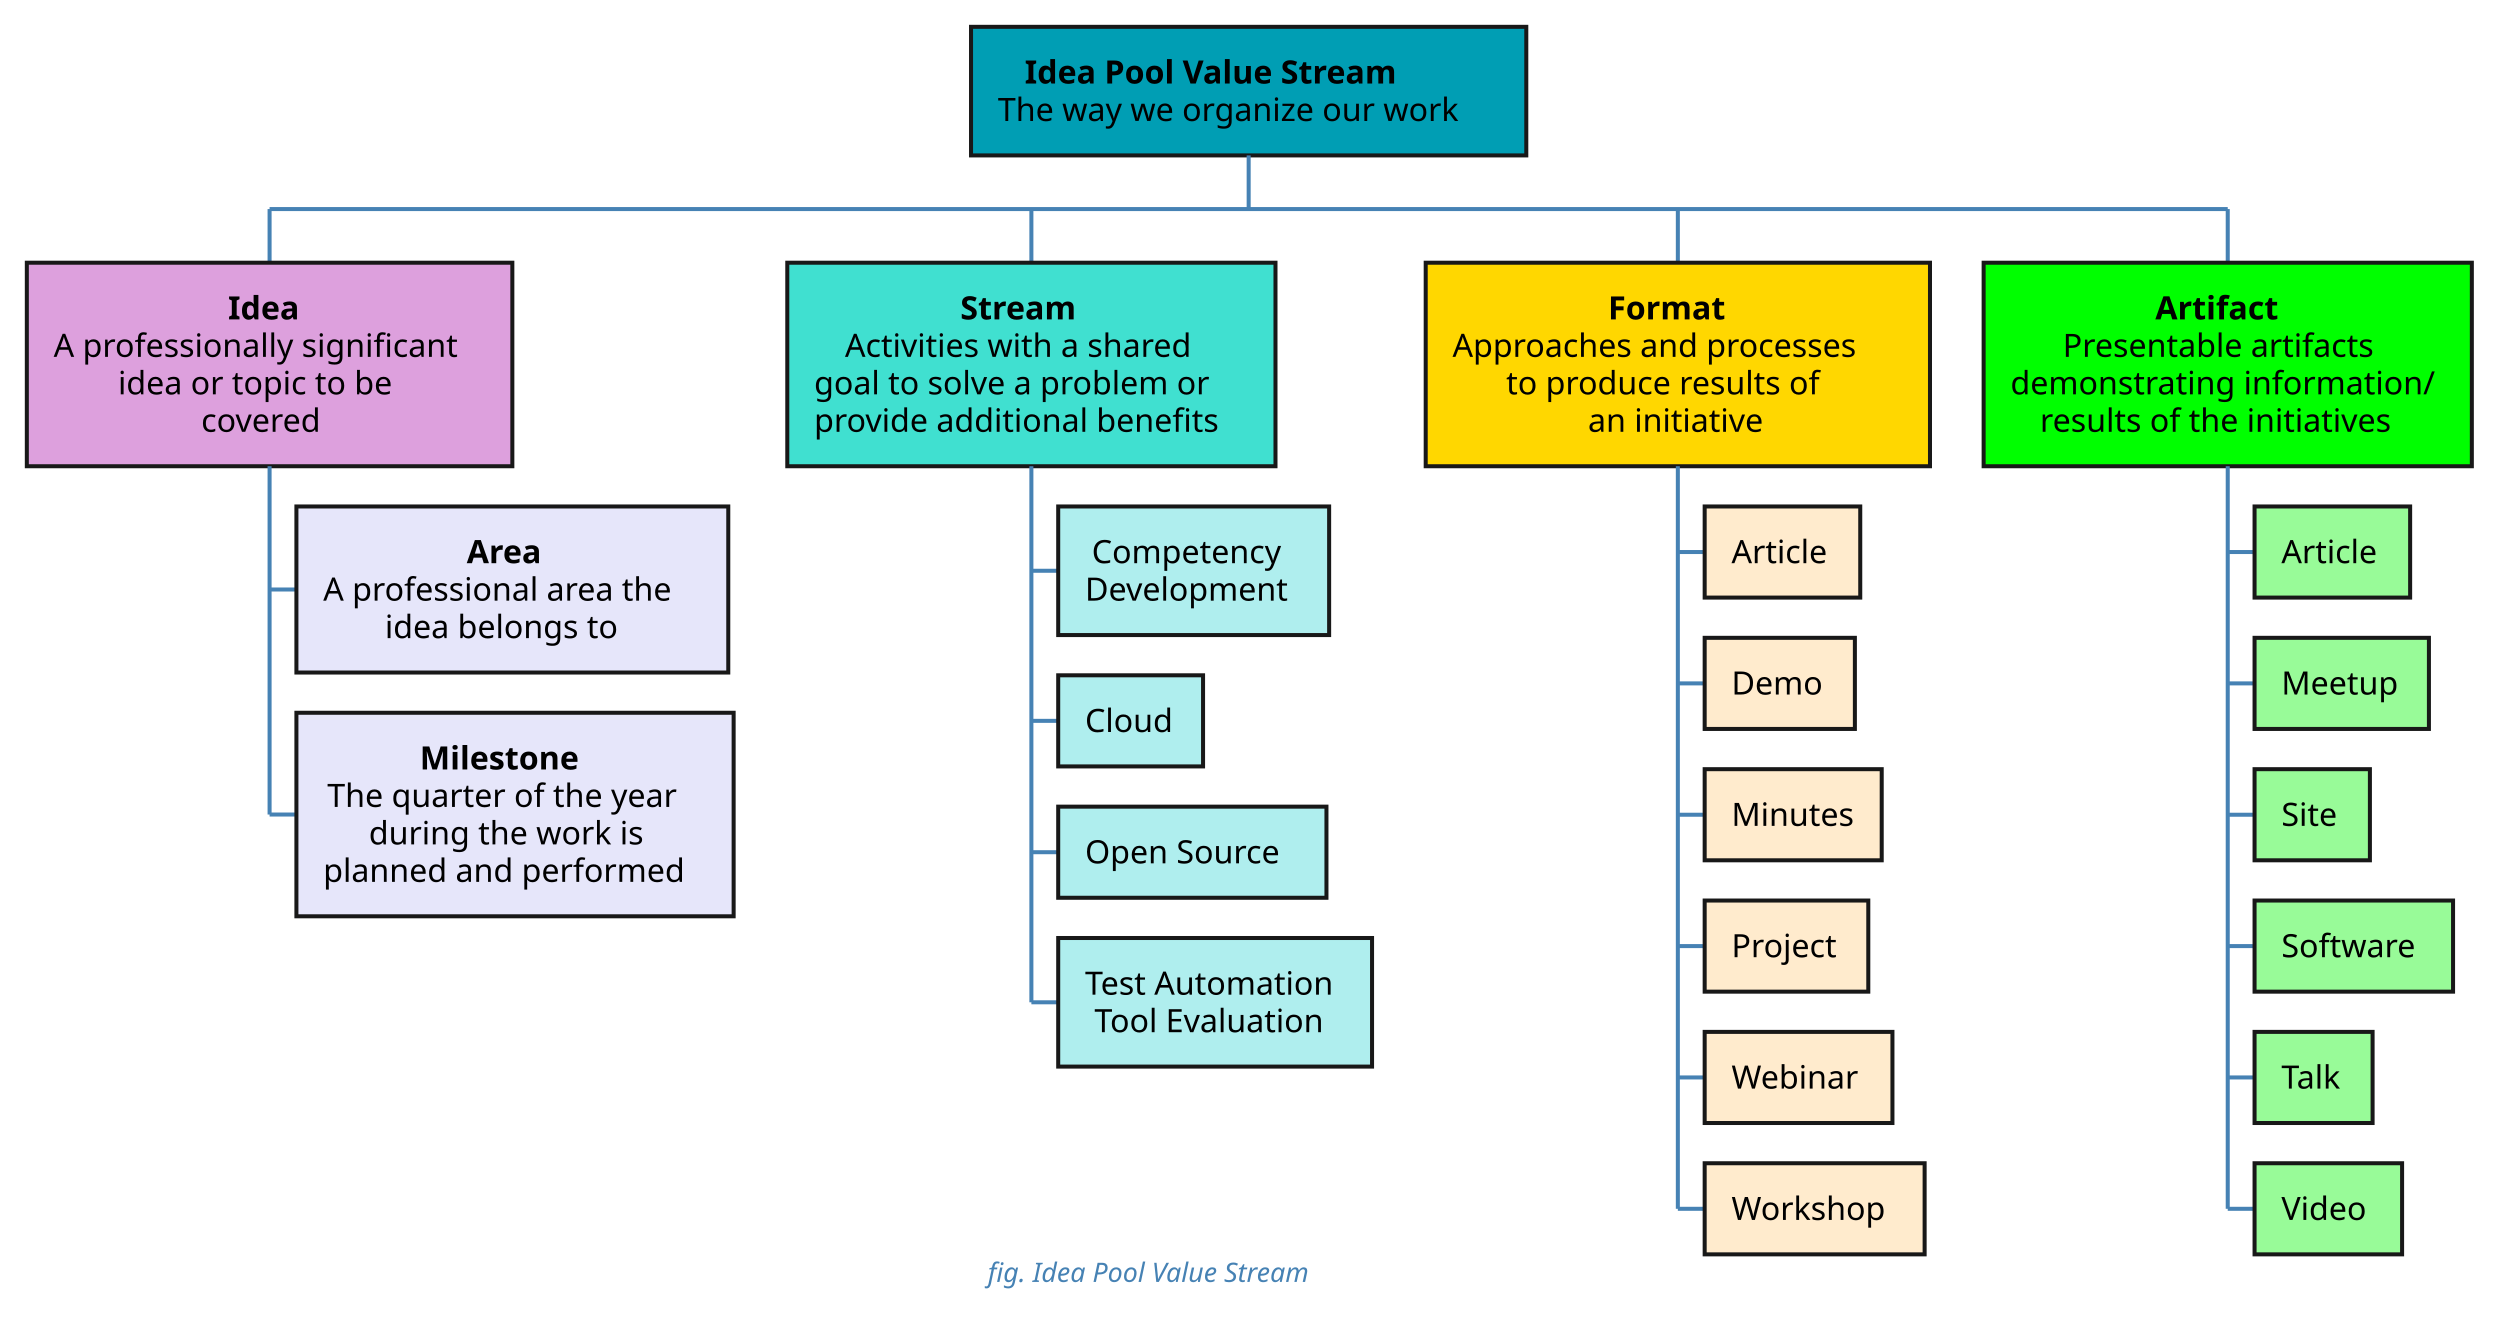
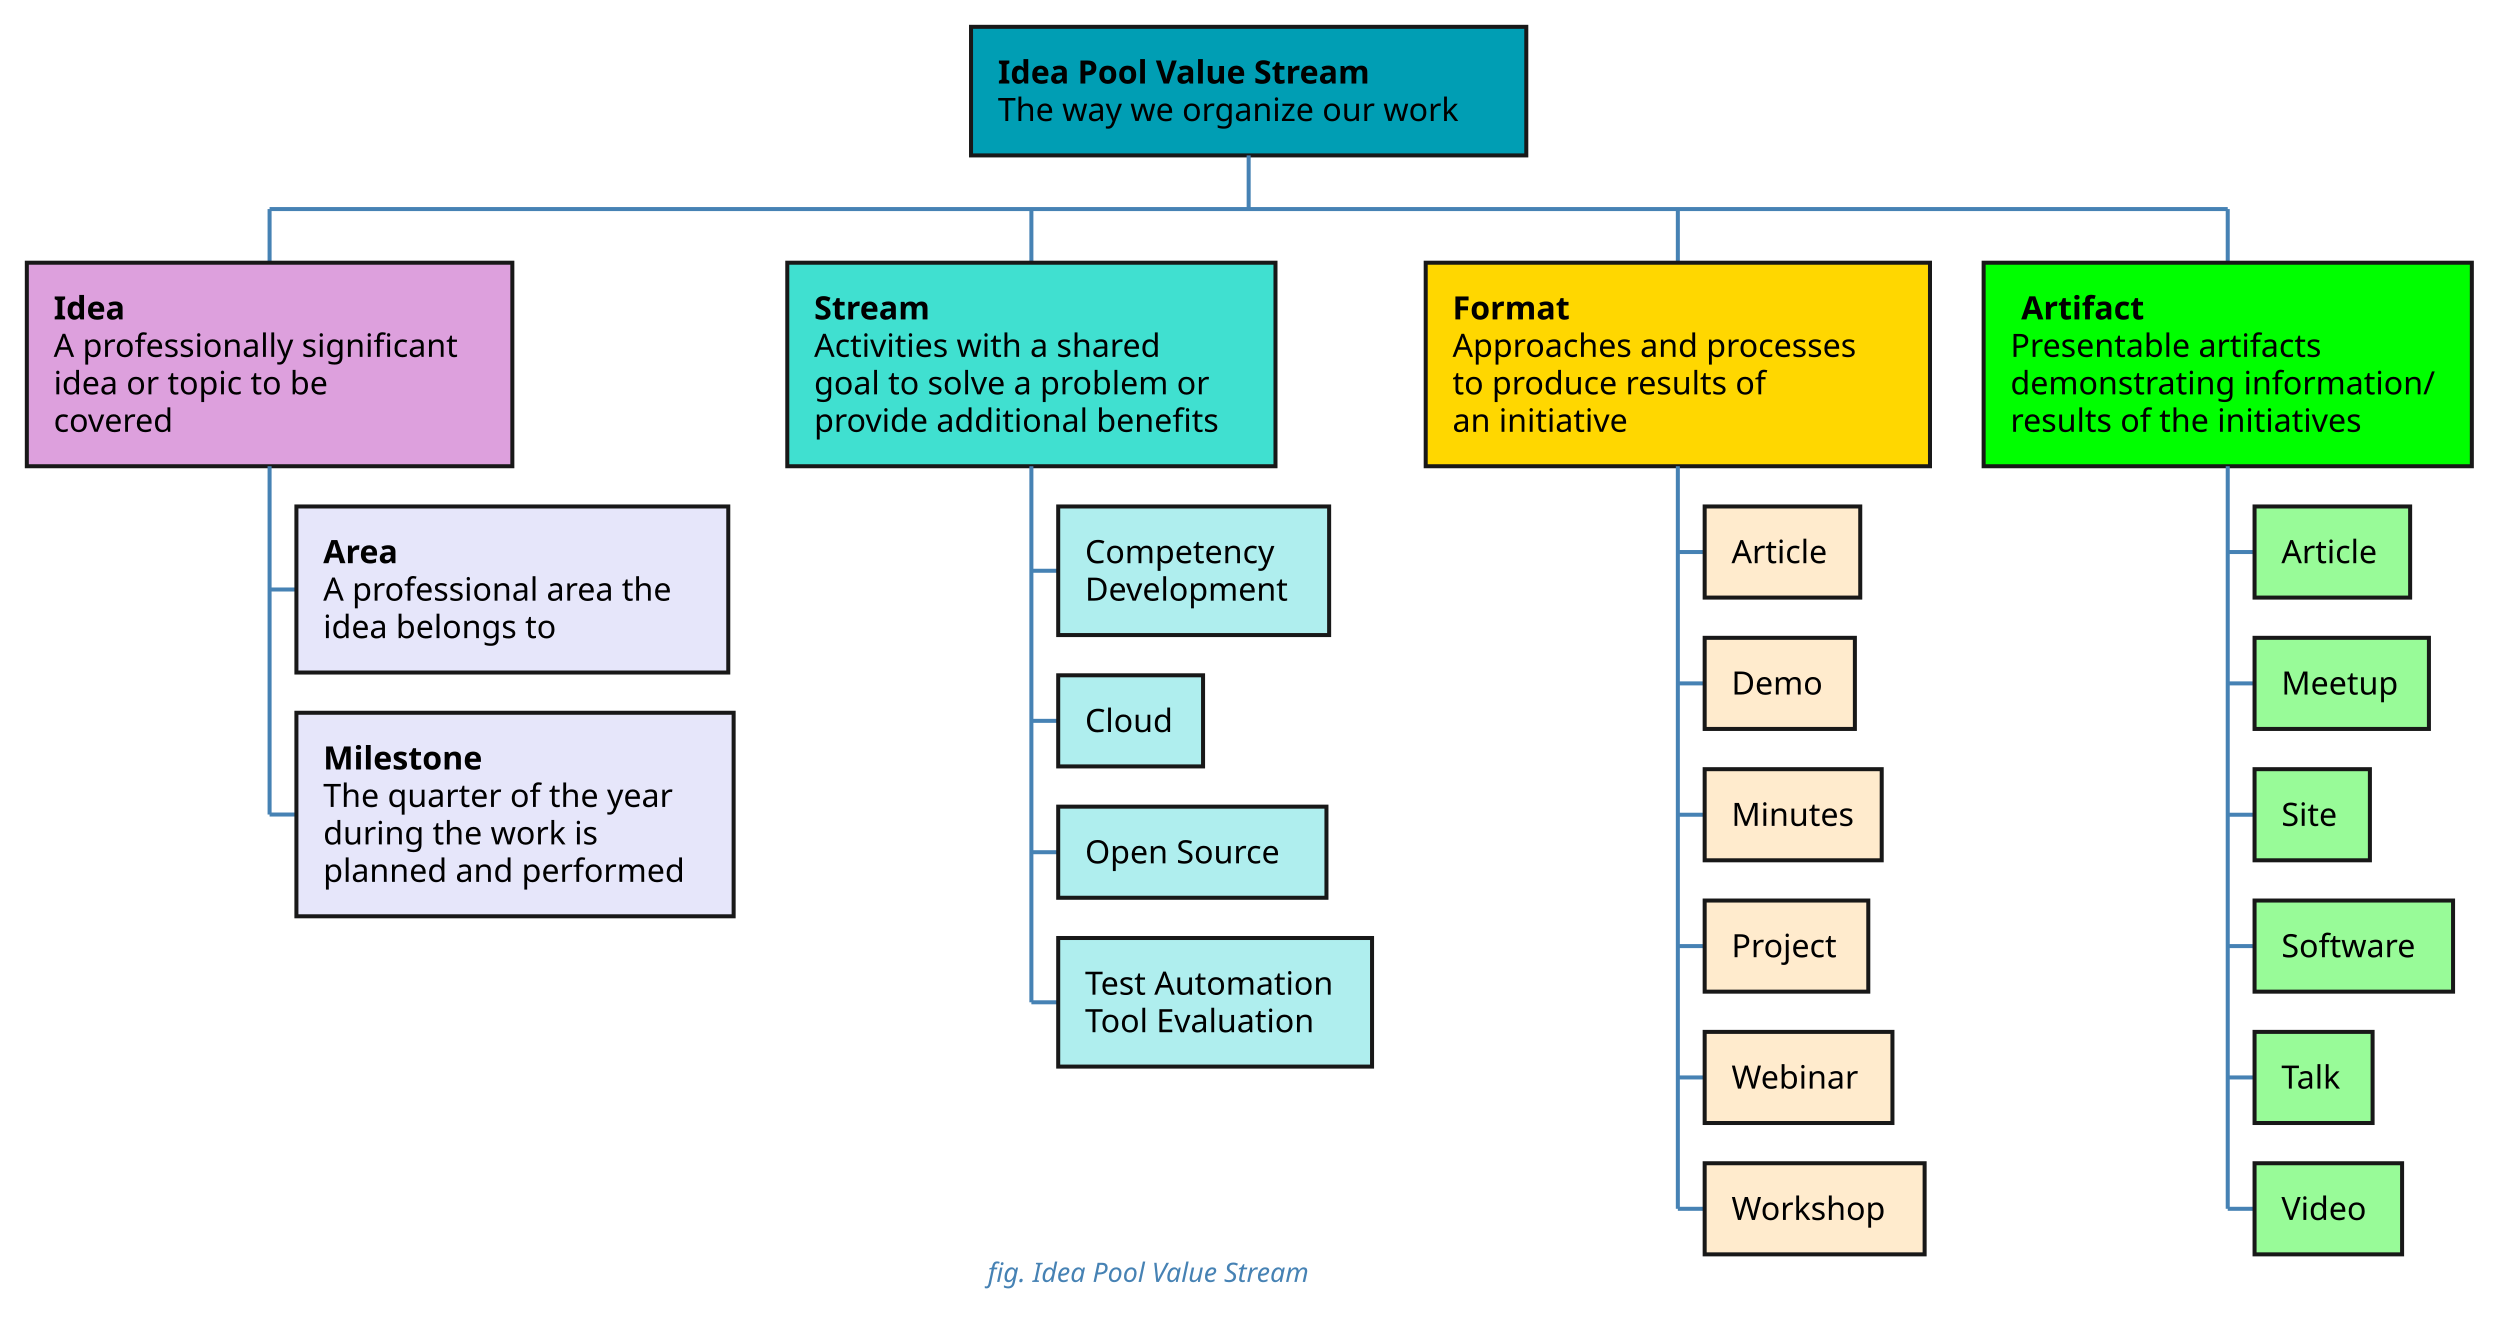
<svg xmlns="http://www.w3.org/2000/svg" contentStyleType="text/css" height="494px" preserveAspectRatio="none" style="width:932px;height:494px;" version="1.1" viewBox="0 0 932 494" width="932px" zoomAndPan="magnify">
  <defs />
  <g>
    <line style="stroke:#4682B4;stroke-width:1.5;" x1="100.5" x2="100.5" y1="77.938" y2="97.938" />
    <rect fill="#DDA0DD" height="75.875" style="stroke:#181818;stroke-width:1.5;" width="181" x="10" y="97.938" />
-     <text fill="#000000" font-family="sans-serif" font-size="12" font-weight="bold" lengthAdjust="spacing" textLength="31" x="85" y="119.076">Idea</text>
-     <text fill="#000000" font-family="sans-serif" font-size="12" lengthAdjust="spacing" textLength="161" x="20" y="133.045">A professionally significant</text>
-     <text fill="#000000" font-family="sans-serif" font-size="12" lengthAdjust="spacing" textLength="113" x="44" y="147.014">idea or topic to be</text>
-     <text fill="#000000" font-family="sans-serif" font-size="12" lengthAdjust="spacing" textLength="51" x="75" y="160.982">covered</text>
+     <text fill="#000000" font-family="Ubuntu Light" font-size="12" font-weight="bold" lengthAdjust="spacing" textLength="31" x="20" y="119.076">Idea</text>
+     <text fill="#000000" font-family="Ubuntu Light" font-size="12" lengthAdjust="spacing" textLength="161" x="20" y="133.045">A professionally significant</text>
+     <text fill="#000000" font-family="Ubuntu Light" font-size="12" lengthAdjust="spacing" textLength="113" x="20" y="147.014">idea or topic to be</text>
+     <text fill="#000000" font-family="Ubuntu Light" font-size="12" lengthAdjust="spacing" textLength="51" x="20" y="160.982">covered</text>
    <line style="stroke:#4682B4;stroke-width:1.5;" x1="100.5" x2="110.5" y1="219.766" y2="219.766" />
    <rect fill="#E6E6FA" height="61.906" style="stroke:#181818;stroke-width:1.5;" width="161" x="110.5" y="188.812" />
-     <text fill="#000000" font-family="sans-serif" font-size="12" font-weight="bold" lengthAdjust="spacing" textLength="34" x="174" y="209.951">Area</text>
-     <text fill="#000000" font-family="sans-serif" font-size="12" lengthAdjust="spacing" textLength="141" x="120.5" y="223.92">A professional area the</text>
-     <text fill="#000000" font-family="sans-serif" font-size="12" lengthAdjust="spacing" textLength="95" x="143.5" y="237.889">idea belongs to</text>
+     <text fill="#000000" font-family="Ubuntu Light" font-size="12" font-weight="bold" lengthAdjust="spacing" textLength="34" x="120.5" y="209.951">Area</text>
+     <text fill="#000000" font-family="Ubuntu Light" font-size="12" lengthAdjust="spacing" textLength="141" x="120.5" y="223.92">A professional area the</text>
+     <text fill="#000000" font-family="Ubuntu Light" font-size="12" lengthAdjust="spacing" textLength="95" x="120.5" y="237.889">idea belongs to</text>
    <line style="stroke:#4682B4;stroke-width:1.5;" x1="100.5" x2="110.5" y1="303.656" y2="303.656" />
    <rect fill="#E6E6FA" height="75.875" style="stroke:#181818;stroke-width:1.5;" width="163" x="110.5" y="265.719" />
-     <text fill="#000000" font-family="sans-serif" font-size="12" font-weight="bold" lengthAdjust="spacing" textLength="71" x="156.5" y="286.857">Milestone</text>
-     <text fill="#000000" font-family="sans-serif" font-size="12" lengthAdjust="spacing" textLength="140" x="122" y="300.826">The quarter of the year</text>
-     <text fill="#000000" font-family="sans-serif" font-size="12" lengthAdjust="spacing" textLength="109" x="137.5" y="314.795">during the work is</text>
-     <text fill="#000000" font-family="sans-serif" font-size="12" lengthAdjust="spacing" textLength="143" x="120.5" y="328.764">planned and performed</text>
+     <text fill="#000000" font-family="Ubuntu Light" font-size="12" font-weight="bold" lengthAdjust="spacing" textLength="71" x="120.5" y="286.857">Milestone</text>
+     <text fill="#000000" font-family="Ubuntu Light" font-size="12" lengthAdjust="spacing" textLength="140" x="120.5" y="300.826">The quarter of the year</text>
+     <text fill="#000000" font-family="Ubuntu Light" font-size="12" lengthAdjust="spacing" textLength="109" x="120.5" y="314.795">during the work is</text>
+     <text fill="#000000" font-family="Ubuntu Light" font-size="12" lengthAdjust="spacing" textLength="143" x="120.5" y="328.764">planned and performed</text>
    <line style="stroke:#4682B4;stroke-width:1.5;" x1="100.5" x2="100.5" y1="173.812" y2="303.656" />
    <line style="stroke:#4682B4;stroke-width:1.5;" x1="384.5" x2="384.5" y1="77.938" y2="97.938" />
    <rect fill="#40E0D0" height="75.875" style="stroke:#181818;stroke-width:1.5;" width="182" x="293.5" y="97.938" />
-     <text fill="#000000" font-family="sans-serif" font-size="12" font-weight="bold" lengthAdjust="spacing" textLength="53" x="358" y="119.076">Stream</text>
-     <text fill="#000000" font-family="sans-serif" font-size="12" lengthAdjust="spacing" textLength="139" x="315" y="133.045">Activities with a shared</text>
-     <text fill="#000000" font-family="sans-serif" font-size="12" lengthAdjust="spacing" textLength="162" x="303.5" y="147.014">goal to solve a problem or</text>
-     <text fill="#000000" font-family="sans-serif" font-size="12" lengthAdjust="spacing" textLength="162" x="303.5" y="160.982">provide additional benefits</text>
+     <text fill="#000000" font-family="Ubuntu Light" font-size="12" font-weight="bold" lengthAdjust="spacing" textLength="53" x="303.5" y="119.076">Stream</text>
+     <text fill="#000000" font-family="Ubuntu Light" font-size="12" lengthAdjust="spacing" textLength="139" x="303.5" y="133.045">Activities with a shared</text>
+     <text fill="#000000" font-family="Ubuntu Light" font-size="12" lengthAdjust="spacing" textLength="162" x="303.5" y="147.014">goal to solve a problem or</text>
+     <text fill="#000000" font-family="Ubuntu Light" font-size="12" lengthAdjust="spacing" textLength="162" x="303.5" y="160.982">provide additional benefits</text>
    <line style="stroke:#4682B4;stroke-width:1.5;" x1="384.5" x2="394.5" y1="212.781" y2="212.781" />
    <rect fill="#AFEEEE" height="47.938" style="stroke:#181818;stroke-width:1.5;" width="101" x="394.5" y="188.812" />
-     <text fill="#000000" font-family="sans-serif" font-size="12" lengthAdjust="spacing" textLength="76" x="407" y="209.951">Competency</text>
-     <text fill="#000000" font-family="sans-serif" font-size="12" lengthAdjust="spacing" textLength="81" x="404.5" y="223.92">Development</text>
+     <text fill="#000000" font-family="Ubuntu Light" font-size="12" lengthAdjust="spacing" textLength="76" x="404.5" y="209.951">Competency</text>
+     <text fill="#000000" font-family="Ubuntu Light" font-size="12" lengthAdjust="spacing" textLength="81" x="404.5" y="223.92">Development</text>
    <line style="stroke:#4682B4;stroke-width:1.5;" x1="384.5" x2="394.5" y1="268.734" y2="268.734" />
    <rect fill="#AFEEEE" height="33.969" style="stroke:#181818;stroke-width:1.5;" width="54" x="394.5" y="251.75" />
-     <text fill="#000000" font-family="sans-serif" font-size="12" lengthAdjust="spacing" textLength="34" x="404.5" y="272.889">Cloud</text>
+     <text fill="#000000" font-family="Ubuntu Light" font-size="12" lengthAdjust="spacing" textLength="34" x="404.5" y="272.889">Cloud</text>
    <line style="stroke:#4682B4;stroke-width:1.5;" x1="384.5" x2="394.5" y1="317.703" y2="317.703" />
    <rect fill="#AFEEEE" height="33.969" style="stroke:#181818;stroke-width:1.5;" width="100" x="394.5" y="300.719" />
-     <text fill="#000000" font-family="sans-serif" font-size="12" lengthAdjust="spacing" textLength="80" x="404.5" y="321.857">Open Source</text>
+     <text fill="#000000" font-family="Ubuntu Light" font-size="12" lengthAdjust="spacing" textLength="80" x="404.5" y="321.857">Open Source</text>
    <line style="stroke:#4682B4;stroke-width:1.5;" x1="384.5" x2="394.5" y1="373.656" y2="373.656" />
    <rect fill="#AFEEEE" height="47.938" style="stroke:#181818;stroke-width:1.5;" width="117" x="394.5" y="349.688" />
-     <text fill="#000000" font-family="sans-serif" font-size="12" lengthAdjust="spacing" textLength="97" x="404.5" y="370.826">Test Automation</text>
-     <text fill="#000000" font-family="sans-serif" font-size="12" lengthAdjust="spacing" textLength="90" x="408" y="384.795">Tool Evaluation</text>
+     <text fill="#000000" font-family="Ubuntu Light" font-size="12" lengthAdjust="spacing" textLength="97" x="404.5" y="370.826">Test Automation</text>
+     <text fill="#000000" font-family="Ubuntu Light" font-size="12" lengthAdjust="spacing" textLength="90" x="404.5" y="384.795">Tool Evaluation</text>
    <line style="stroke:#4682B4;stroke-width:1.5;" x1="384.5" x2="384.5" y1="173.812" y2="373.656" />
    <line style="stroke:#4682B4;stroke-width:1.5;" x1="625.5" x2="625.5" y1="77.938" y2="97.938" />
    <rect fill="#FFD700" height="75.875" style="stroke:#181818;stroke-width:1.5;" width="188" x="531.5" y="97.938" />
-     <text fill="#000000" font-family="sans-serif" font-size="12" font-weight="bold" lengthAdjust="spacing" textLength="52" x="599.5" y="119.076">Format</text>
-     <text fill="#000000" font-family="sans-serif" font-size="12" lengthAdjust="spacing" textLength="168" x="541.5" y="133.045">Approaches and processes</text>
-     <text fill="#000000" font-family="sans-serif" font-size="12" lengthAdjust="spacing" textLength="128" x="561.5" y="147.014">to produce results of</text>
-     <text fill="#000000" font-family="sans-serif" font-size="12" lengthAdjust="spacing" textLength="67" x="592" y="160.982">an initiative</text>
+     <text fill="#000000" font-family="Ubuntu Light" font-size="12" font-weight="bold" lengthAdjust="spacing" textLength="52" x="541.5" y="119.076">Format</text>
+     <text fill="#000000" font-family="Ubuntu Light" font-size="12" lengthAdjust="spacing" textLength="168" x="541.5" y="133.045">Approaches and processes</text>
+     <text fill="#000000" font-family="Ubuntu Light" font-size="12" lengthAdjust="spacing" textLength="128" x="541.5" y="147.014">to produce results of</text>
+     <text fill="#000000" font-family="Ubuntu Light" font-size="12" lengthAdjust="spacing" textLength="67" x="541.5" y="160.982">an initiative</text>
    <line style="stroke:#4682B4;stroke-width:1.5;" x1="625.5" x2="635.5" y1="205.797" y2="205.797" />
    <rect fill="#FFEBCD" height="33.969" style="stroke:#181818;stroke-width:1.5;" width="58" x="635.5" y="188.812" />
-     <text fill="#000000" font-family="sans-serif" font-size="12" lengthAdjust="spacing" textLength="38" x="645.5" y="209.951">Article</text>
+     <text fill="#000000" font-family="Ubuntu Light" font-size="12" lengthAdjust="spacing" textLength="38" x="645.5" y="209.951">Article</text>
    <line style="stroke:#4682B4;stroke-width:1.5;" x1="625.5" x2="635.5" y1="254.766" y2="254.766" />
    <rect fill="#FFEBCD" height="33.969" style="stroke:#181818;stroke-width:1.5;" width="56" x="635.5" y="237.781" />
-     <text fill="#000000" font-family="sans-serif" font-size="12" lengthAdjust="spacing" textLength="36" x="645.5" y="258.92">Demo</text>
+     <text fill="#000000" font-family="Ubuntu Light" font-size="12" lengthAdjust="spacing" textLength="36" x="645.5" y="258.92">Demo</text>
    <line style="stroke:#4682B4;stroke-width:1.5;" x1="625.5" x2="635.5" y1="303.734" y2="303.734" />
    <rect fill="#FFEBCD" height="33.969" style="stroke:#181818;stroke-width:1.5;" width="66" x="635.5" y="286.75" />
-     <text fill="#000000" font-family="sans-serif" font-size="12" lengthAdjust="spacing" textLength="46" x="645.5" y="307.889">Minutes</text>
+     <text fill="#000000" font-family="Ubuntu Light" font-size="12" lengthAdjust="spacing" textLength="46" x="645.5" y="307.889">Minutes</text>
    <line style="stroke:#4682B4;stroke-width:1.5;" x1="625.5" x2="635.5" y1="352.703" y2="352.703" />
    <rect fill="#FFEBCD" height="33.969" style="stroke:#181818;stroke-width:1.5;" width="61" x="635.5" y="335.719" />
-     <text fill="#000000" font-family="sans-serif" font-size="12" lengthAdjust="spacing" textLength="41" x="645.5" y="356.857">Project</text>
+     <text fill="#000000" font-family="Ubuntu Light" font-size="12" lengthAdjust="spacing" textLength="41" x="645.5" y="356.857">Project</text>
    <line style="stroke:#4682B4;stroke-width:1.5;" x1="625.5" x2="635.5" y1="401.672" y2="401.672" />
    <rect fill="#FFEBCD" height="33.969" style="stroke:#181818;stroke-width:1.5;" width="70" x="635.5" y="384.688" />
-     <text fill="#000000" font-family="sans-serif" font-size="12" lengthAdjust="spacing" textLength="50" x="645.5" y="405.826">Webinar</text>
+     <text fill="#000000" font-family="Ubuntu Light" font-size="12" lengthAdjust="spacing" textLength="50" x="645.5" y="405.826">Webinar</text>
    <line style="stroke:#4682B4;stroke-width:1.5;" x1="625.5" x2="635.5" y1="450.641" y2="450.641" />
    <rect fill="#FFEBCD" height="33.969" style="stroke:#181818;stroke-width:1.5;" width="82" x="635.5" y="433.656" />
-     <text fill="#000000" font-family="sans-serif" font-size="12" lengthAdjust="spacing" textLength="62" x="645.5" y="454.795">Workshop</text>
+     <text fill="#000000" font-family="Ubuntu Light" font-size="12" lengthAdjust="spacing" textLength="62" x="645.5" y="454.795">Workshop</text>
    <line style="stroke:#4682B4;stroke-width:1.5;" x1="625.5" x2="625.5" y1="173.812" y2="450.641" />
    <line style="stroke:#4682B4;stroke-width:1.5;" x1="830.5" x2="830.5" y1="77.938" y2="97.938" />
    <rect fill="#00FF00" height="75.875" style="stroke:#181818;stroke-width:1.5;" width="182" x="739.5" y="97.938" />
-     <text fill="#000000" font-family="sans-serif" font-size="12" lengthAdjust="spacing" textLength="4" x="799.5" y="119.076"> </text>
-     <text fill="#000000" font-family="sans-serif" font-size="12" font-weight="bold" lengthAdjust="spacing" textLength="58" x="803.5" y="119.076">Artifact</text>
-     <text fill="#000000" font-family="sans-serif" font-size="12" lengthAdjust="spacing" textLength="123" x="769" y="133.045">Presentable artifacts</text>
-     <text fill="#000000" font-family="sans-serif" font-size="12" lengthAdjust="spacing" textLength="162" x="749.5" y="147.014">demonstrating information/</text>
-     <text fill="#000000" font-family="sans-serif" font-size="12" lengthAdjust="spacing" textLength="140" x="760.5" y="160.982">results of the initiatives</text>
+     <text fill="#000000" font-family="Ubuntu Light" font-size="12" lengthAdjust="spacing" textLength="4" x="749.5" y="119.076"> </text>
+     <text fill="#000000" font-family="Ubuntu Light" font-size="12" font-weight="bold" lengthAdjust="spacing" textLength="58" x="753.5" y="119.076">Artifact</text>
+     <text fill="#000000" font-family="Ubuntu Light" font-size="12" lengthAdjust="spacing" textLength="123" x="749.5" y="133.045">Presentable artifacts</text>
+     <text fill="#000000" font-family="Ubuntu Light" font-size="12" lengthAdjust="spacing" textLength="162" x="749.5" y="147.014">demonstrating information/</text>
+     <text fill="#000000" font-family="Ubuntu Light" font-size="12" lengthAdjust="spacing" textLength="140" x="749.5" y="160.982">results of the initiatives</text>
    <line style="stroke:#4682B4;stroke-width:1.5;" x1="830.5" x2="840.5" y1="205.797" y2="205.797" />
    <rect fill="#98FB98" height="33.969" style="stroke:#181818;stroke-width:1.5;" width="58" x="840.5" y="188.812" />
-     <text fill="#000000" font-family="sans-serif" font-size="12" lengthAdjust="spacing" textLength="38" x="850.5" y="209.951">Article</text>
+     <text fill="#000000" font-family="Ubuntu Light" font-size="12" lengthAdjust="spacing" textLength="38" x="850.5" y="209.951">Article</text>
    <line style="stroke:#4682B4;stroke-width:1.5;" x1="830.5" x2="840.5" y1="254.766" y2="254.766" />
    <rect fill="#98FB98" height="33.969" style="stroke:#181818;stroke-width:1.5;" width="65" x="840.5" y="237.781" />
-     <text fill="#000000" font-family="sans-serif" font-size="12" lengthAdjust="spacing" textLength="45" x="850.5" y="258.92">Meetup</text>
+     <text fill="#000000" font-family="Ubuntu Light" font-size="12" lengthAdjust="spacing" textLength="45" x="850.5" y="258.92">Meetup</text>
    <line style="stroke:#4682B4;stroke-width:1.5;" x1="830.5" x2="840.5" y1="303.734" y2="303.734" />
    <rect fill="#98FB98" height="33.969" style="stroke:#181818;stroke-width:1.5;" width="43" x="840.5" y="286.75" />
-     <text fill="#000000" font-family="sans-serif" font-size="12" lengthAdjust="spacing" textLength="23" x="850.5" y="307.889">Site</text>
+     <text fill="#000000" font-family="Ubuntu Light" font-size="12" lengthAdjust="spacing" textLength="23" x="850.5" y="307.889">Site</text>
    <line style="stroke:#4682B4;stroke-width:1.5;" x1="830.5" x2="840.5" y1="352.703" y2="352.703" />
    <rect fill="#98FB98" height="33.969" style="stroke:#181818;stroke-width:1.5;" width="74" x="840.5" y="335.719" />
-     <text fill="#000000" font-family="sans-serif" font-size="12" lengthAdjust="spacing" textLength="54" x="850.5" y="356.857">Software</text>
+     <text fill="#000000" font-family="Ubuntu Light" font-size="12" lengthAdjust="spacing" textLength="54" x="850.5" y="356.857">Software</text>
    <line style="stroke:#4682B4;stroke-width:1.5;" x1="830.5" x2="840.5" y1="401.672" y2="401.672" />
    <rect fill="#98FB98" height="33.969" style="stroke:#181818;stroke-width:1.5;" width="44" x="840.5" y="384.688" />
-     <text fill="#000000" font-family="sans-serif" font-size="12" lengthAdjust="spacing" textLength="24" x="850.5" y="405.826">Talk</text>
+     <text fill="#000000" font-family="Ubuntu Light" font-size="12" lengthAdjust="spacing" textLength="24" x="850.5" y="405.826">Talk</text>
    <line style="stroke:#4682B4;stroke-width:1.5;" x1="830.5" x2="840.5" y1="450.641" y2="450.641" />
    <rect fill="#98FB98" height="33.969" style="stroke:#181818;stroke-width:1.5;" width="55" x="840.5" y="433.656" />
-     <text fill="#000000" font-family="sans-serif" font-size="12" lengthAdjust="spacing" textLength="35" x="850.5" y="454.795">Video</text>
+     <text fill="#000000" font-family="Ubuntu Light" font-size="12" lengthAdjust="spacing" textLength="35" x="850.5" y="454.795">Video</text>
    <line style="stroke:#4682B4;stroke-width:1.5;" x1="830.5" x2="830.5" y1="173.812" y2="450.641" />
    <line style="stroke:#4682B4;stroke-width:1.5;" x1="100.5" x2="830.5" y1="77.938" y2="77.938" />
    <rect fill="#009EB4" height="47.938" style="stroke:#181818;stroke-width:1.5;" width="207" x="362" y="10" />
-     <text fill="#000000" font-family="sans-serif" font-size="12" font-weight="bold" lengthAdjust="spacing" textLength="167" x="382" y="31.139">Idea Pool Value Stream</text>
-     <text fill="#000000" font-family="sans-serif" font-size="12" lengthAdjust="spacing" textLength="187" x="372" y="45.107">The way we organize our work</text>
+     <text fill="#000000" font-family="Ubuntu Light" font-size="12" font-weight="bold" lengthAdjust="spacing" textLength="167" x="372" y="31.139">Idea Pool Value Stream</text>
+     <text fill="#000000" font-family="Ubuntu Light" font-size="12" lengthAdjust="spacing" textLength="187" x="372" y="45.107">The way we organize our work</text>
    <line style="stroke:#4682B4;stroke-width:1.5;" x1="465.5" x2="465.5" y1="57.938" y2="77.938" />
-     <text fill="#4682B4" font-family="sans-serif" font-size="10" font-style="italic" lengthAdjust="spacing" textLength="134" x="368.25" y="477.907">fig. Idea Pool Value Stream</text>
+     <text fill="#4682B4" font-family="Ubuntu Light" font-size="10" font-style="italic" lengthAdjust="spacing" textLength="134" x="368.25" y="477.907">fig. Idea Pool Value Stream</text>
  </g>
</svg>
